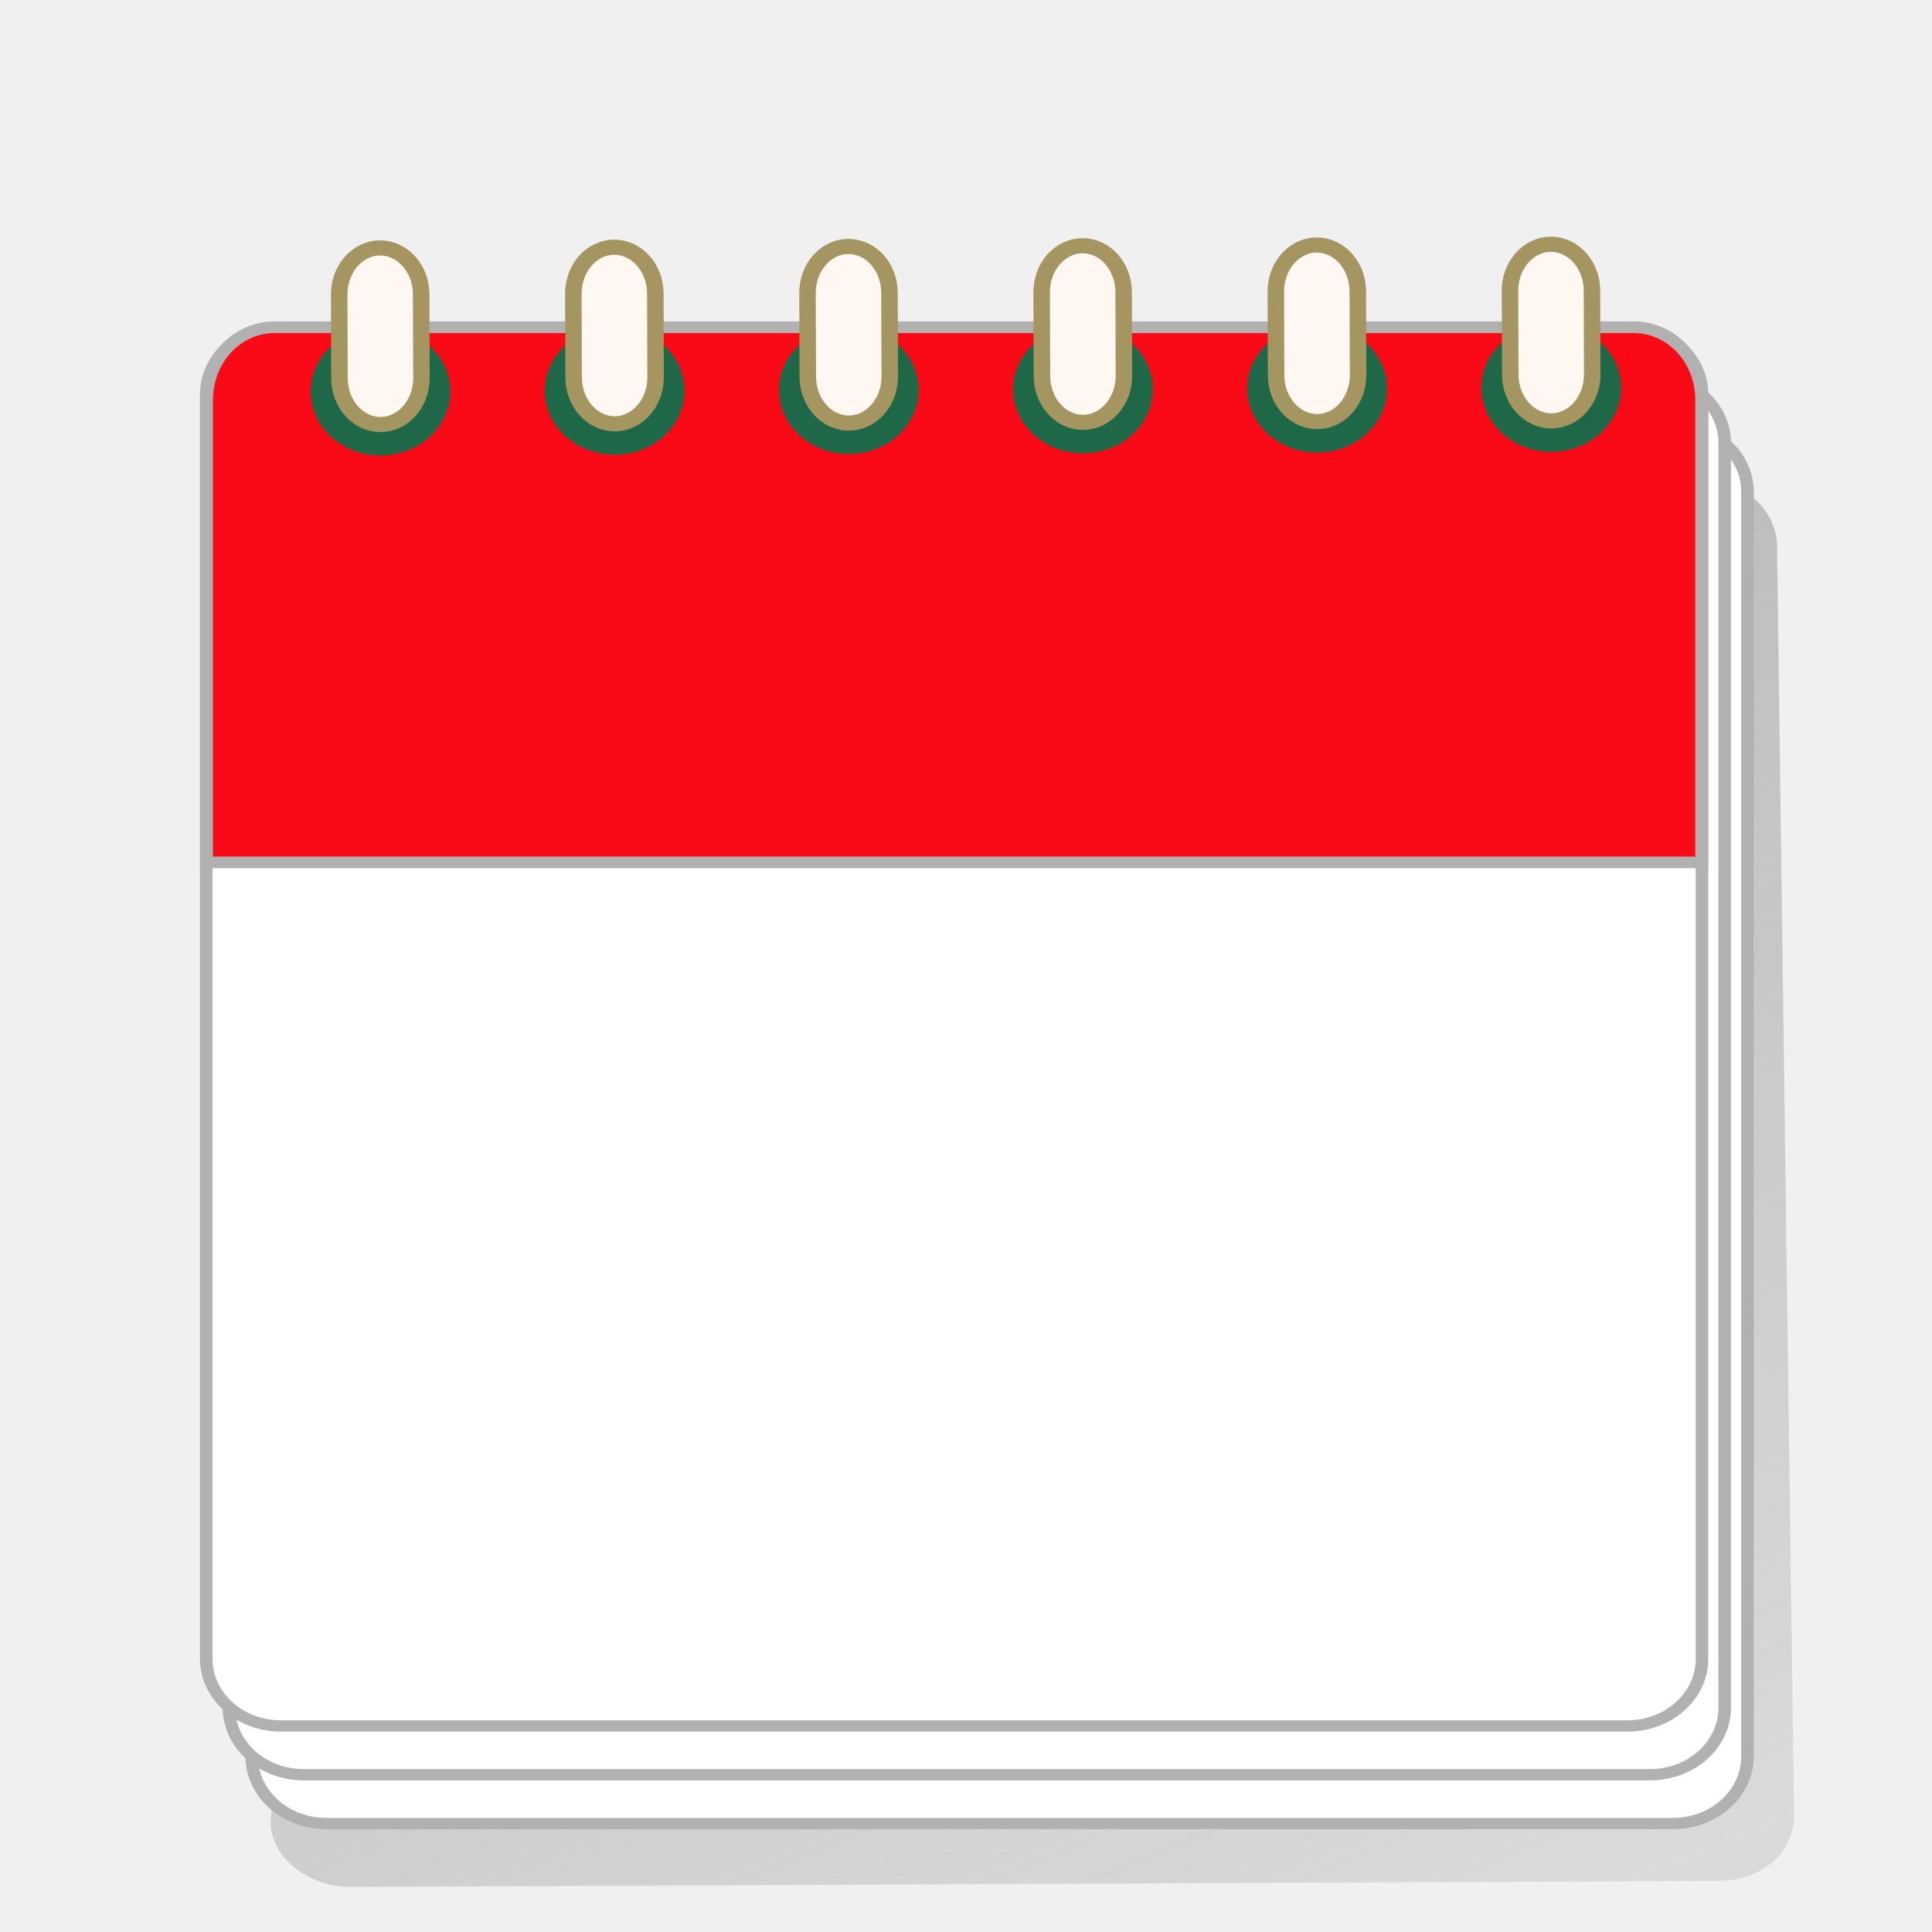
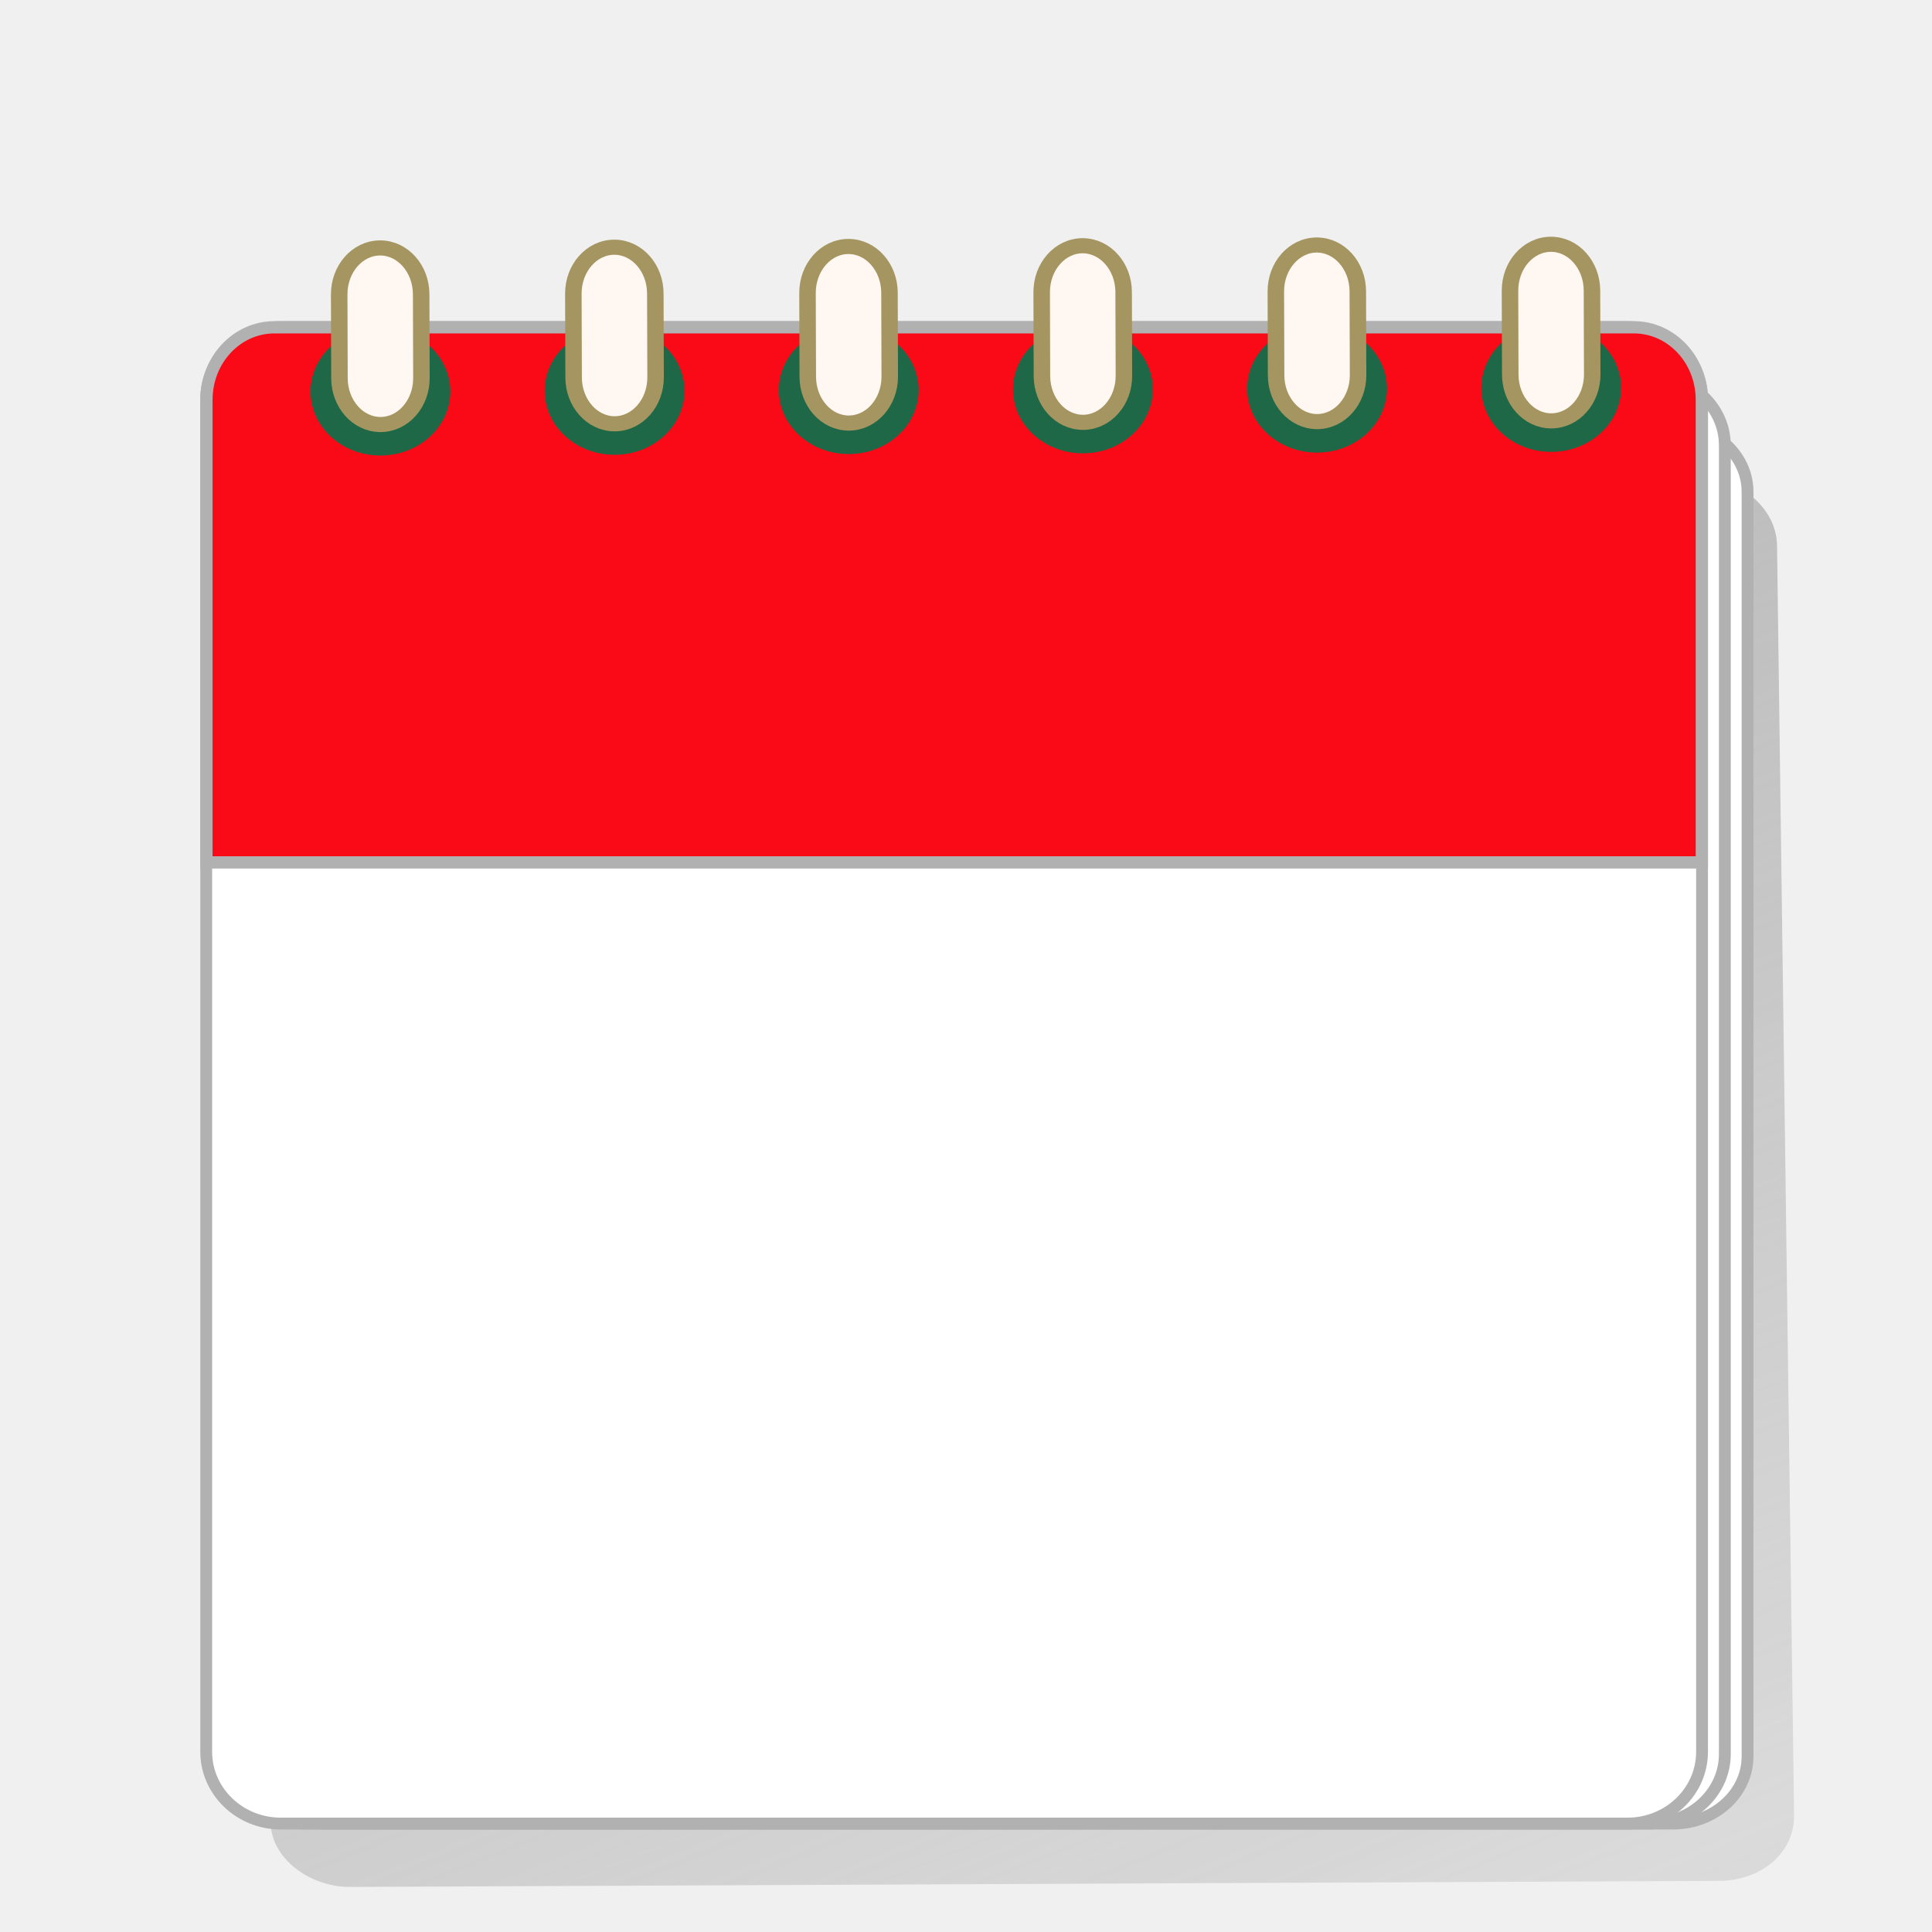
<svg xmlns="http://www.w3.org/2000/svg" xmlns:xlink="http://www.w3.org/1999/xlink" width="100" height="100" viewBox="0 0 26.458 26.458" version="1.1" id="svg2787" xml:space="preserve">
  <defs id="defs2784">
    <linearGradient id="linearGradient19725">
      <stop style="stop-color:#b1b1b1;stop-opacity:1;" offset="0" id="stop19721" />
      <stop style="stop-color:#b1b1b1;stop-opacity:0.294;" offset="1" id="stop19723" />
-     </linearGradient>
-     <radialGradient xlink:href="#linearGradient51705" id="radialGradient51707" cx="80.927" cy="23.284" fx="80.927" fy="23.284" r="2.399" gradientTransform="matrix(0.09121776,-0.8893756,1.027797,0.1054147,-76.82448,100.6239)" gradientUnits="userSpaceOnUse" />
-     <linearGradient id="linearGradient51705">
-       <stop style="stop-color:#e4e2ed;stop-opacity:1;" offset="0" id="stop51701" />
-       <stop style="stop-color:#242034;stop-opacity:1;" offset="1" id="stop51703" />
-     </linearGradient>
-     <radialGradient xlink:href="#linearGradient52127" id="radialGradient52129" cx="77.356" cy="-0.548" fx="77.356" fy="-0.548" r="8.034" gradientTransform="matrix(1.558933,0.9992701,-0.898013,1.400965,-78.08976,-66.44642)" gradientUnits="userSpaceOnUse" />
-     <linearGradient id="linearGradient52127">
-       <stop style="stop-color:#fffae2;stop-opacity:1;" offset="0" id="stop52123" />
-       <stop style="stop-color:#fff7ce;stop-opacity:1;" offset="0.115" id="stop52131" />
-       <stop style="stop-color:#ffde4f;stop-opacity:1;" offset="0.408" id="stop52133" />
-       <stop style="stop-color:#ffc221;stop-opacity:1;" offset="0.76" id="stop52135" />
-       <stop style="stop-color:#ffa605;stop-opacity:1;" offset="1" id="stop52125" />
    </linearGradient>
    <mask maskUnits="userSpaceOnUse" id="mask46833">
      <circle style="fill:#ffffff;fill-rule:evenodd;stroke-width:0.265" id="circle46835" cx="-9.15" cy="-12.401" r="7.95" />
    </mask>
    <linearGradient xlink:href="#linearGradient19725" id="linearGradient19727" x1="5.632" y1="-4.504" x2="19" y2="23.355" gradientUnits="userSpaceOnUse" gradientTransform="matrix(1.153577,0.0212975,0.03284314,0.9910908,-1.881083,3.23465)" />
  </defs>
  <g id="layer1">
-     <circle style="fill:#b2e7f8;fill-opacity:1;fill-rule:evenodd;stroke-width:0.224" id="path29876" cx="26.03" cy="41.631" r="11" />
    <path id="rect10449-0" style="mix-blend-mode:multiply;fill:url(#linearGradient19727);stroke:#b1b1b1;stroke-width:0;stroke-linecap:square;stroke-miterlimit:8;paint-order:fill markers stroke;stop-color:#000000" d="M 6.122,6.37 23.245,6.532 c 0.587,0.006 1.084,0.429 1.091,0.938 l 0.233,17.389 c 0.007,0.509 -0.442,0.897 -1.03,0.899 l -18.739,0.083 c -0.588,0.003 -1.131,-0.43 -1.091,-0.938 L 5.092,7.269 C 5.132,6.761 5.535,6.364 6.122,6.37 Z" />
    <g id="g62734" transform="matrix(1,0,0,1.032348,-53.17583,-135.4406)" style="stroke-width:0.984">
      <g id="g57676" transform="translate(-34.65,-10.18286)" style="stroke-width:0.984">
        <g id="g90331" style="stroke-width:0.984">
          <path id="path4915" style="fill:#a6dcdc;fill-opacity:1;fill-rule:evenodd;stroke-width:0.279" d="m 24.994,11.316 c 0,5.273 -2.5,8.238 -12.413,7.957 C 2.669,18.992 0.262,16.588 0.262,11.316 c 0,-5.273 2.162,-8.612 12.459,-8.612 10.298,0 12.272,3.339 12.272,8.612 z" />
          <path style="fill:#a6dcdc;fill-opacity:1;stroke:#000000;stroke-width:0;stroke-linecap:round;stroke-linejoin:miter;stroke-dasharray:none;stroke-opacity:1" d="M 3.733,14.868 0.339,20.984 6.804,18.546 Z" id="path56756" />
        </g>
      </g>
      <g id="g56946" transform="translate(-34.61654,-10.18286)" style="mix-blend-mode:multiply;stroke-width:0.984">
        <g id="g90327" style="stroke-width:0.984">
          <path id="path4915-7" style="mix-blend-mode:multiply;fill:#a9eaad;fill-opacity:1;fill-rule:evenodd;stroke-width:0.279" d="m 9.309,21.54 c 0,5.101 2.345,7.953 11.27,8.112 8.925,0.159 11.138,-3.011 11.138,-8.112 0,-5.101 -2.631,-7.832 -11.469,-7.649 -8.837,0.183 -10.939,2.548 -10.939,7.649 z" />
          <path style="fill:#a9eaad;fill-opacity:1;stroke:#000000;stroke-width:0;stroke-linecap:round;stroke-linejoin:miter;stroke-dasharray:none;stroke-opacity:1" d="m 28.123,26.078 3.032,5.544 -6.334,-2.336 z" id="path56756-6" />
        </g>
      </g>
    </g>
-     <g id="g29719" transform="translate(-176.3198,90.73997)">
-       <rect style="fill:url(#radialGradient51707);fill-opacity:1;fill-rule:evenodd;stroke-width:0.32" id="rect51147" width="4.29" height="3.73" x="-48.573" y="28.29" rx="2.086" ry="2.086" transform="scale(-1,1)" />
-       <path id="path49262" style="fill:url(#radialGradient52129);fill-opacity:1;fill-rule:evenodd;stroke-width:0.304" d="m 46.599,4.747 a 9,8.324 0 0 0 -9,8.324 9,8.324 0 0 0 2.577,5.822 h -0.008 c 2.172,2.07 2.346,3.644 2.556,4.453 0.174,0.668 0.453,1.278 1.351,1.252 0.504,-0.015 1.589,-0.017 2.253,-0.016 v 0.001 c 0,0 0.13,-8.54e-4 0.279,-0.001 0.149,2.43e-4 0.279,0.001 0.279,0.001 v -0.001 c 0.664,-3.66e-4 1.748,0.002 2.253,0.016 0.897,0.027 1.176,-0.583 1.35,-1.252 0.21,-0.809 0.384,-2.382 2.556,-4.453 h -0.02 A 9,8.324 0 0 0 55.599,13.071 9,8.324 0 0 0 46.599,4.747 Z" />
-       <g id="g51137" transform="matrix(0.8940411,0,0,0.8940411,-24.89019,10.42926)">
-         <path style="fill:none;stroke:#afafaf;stroke-width:2.137;stroke-linecap:round;stroke-linejoin:miter;stroke-dasharray:none;stroke-opacity:1" d="m 76.397,16.801 h 6.854" id="path49649" />
-         <path style="fill:none;stroke:#eeeeee;stroke-width:1;stroke-linecap:round;stroke-linejoin:miter;stroke-dasharray:none;stroke-opacity:1" d="m 76.322,16.405 h 7.003" id="path49649-1" />
+     <rect style="fill:#ffffff;fill-opacity:1;stroke:#b1b1b1;stroke-width:0.162;stroke-linecap:square;stroke-miterlimit:8;stroke-dasharray:none;stroke-opacity:1;paint-order:fill markers stroke;stop-color:#000000" id="rect10449" width="20.485" height="19.157" x="3.447" y="5.816" rx="1.021" ry="0.919" />
+     <rect style="fill:#ffffff;fill-opacity:1;stroke:#b1b1b1;stroke-width:0.162;stroke-linecap:square;stroke-miterlimit:8;stroke-dasharray:none;stroke-opacity:1;paint-order:fill markers stroke;stop-color:#000000" id="rect10449-7" width="20.485" height="19.826" x="3.136" y="-24.973" rx="1.021" ry="0.952" transform="scale(1,-1)" />
+     <rect style="fill:#ffffff;fill-opacity:1;stroke:#b1b1b1;stroke-width:0.162;stroke-linecap:square;stroke-miterlimit:8;stroke-dasharray:none;stroke-opacity:1;paint-order:fill markers stroke;stop-color:#000000" id="rect10449-7-0" width="20.485" height="20.494" x="2.824" y="-24.973" rx="1.021" ry="0.984" transform="scale(1,-1)" />
+     <path id="rect10449-7-0-1" style="fill:#fa0917;fill-opacity:1;stroke:#b1b1b1;stroke-width:0.168;stroke-linecap:square;stroke-miterlimit:8;stroke-dasharray:none;stroke-opacity:1;paint-order:fill markers stroke;stop-color:#000000" d="m 3.759,4.482 c -0.516,0 -0.932,0.444 -0.932,0.995 V 11.81 H 23.306 V 5.477 c 0,-0.551 -0.416,-0.995 -0.932,-0.995 z" />
+     <g id="g10343" transform="matrix(1.02418,0,0,1.018936,-0.00818651,0.3264245)">
+       <g id="g45070" transform="matrix(0.00175636,0.5593553,-0.6079074,0.00190881,30.3903,1.470333)" style="stroke-width:1.37">
+         <circle style="fill:#1f6847;fill-opacity:1;fill-rule:evenodd;stroke-width:0.45" id="path39952" cx="6.064" cy="15.875" r="1.538" />
+         <rect style="fill:#fff7f1;fill-opacity:1;fill-rule:evenodd;stroke:#a59561;stroke-width:0.363;stroke-dasharray:none;stroke-opacity:1" id="rect36147" width="4.243" height="1.803" x="2.614" y="14.973" rx="1.115" ry="0.929" />
      </g>
-       <g id="g51141" transform="matrix(0.8940411,0,0,0.8940411,-25.00737,10.40691)">
-         <path style="fill:none;stroke:#afafaf;stroke-width:2.137;stroke-linecap:round;stroke-linejoin:miter;stroke-dasharray:none;stroke-opacity:1" d="m 76.528,18.951 h 6.854" id="path49649-2" />
-         <path style="fill:none;stroke:#eeeeee;stroke-width:1;stroke-linecap:round;stroke-linejoin:miter;stroke-dasharray:none;stroke-opacity:1" d="M 76.454,18.556 H 83.457" id="path49649-1-5" />
+       <g id="g45070-3" transform="matrix(0.00175636,0.5593553,-0.6079074,0.00190881,27.25927,1.480164)" style="stroke-width:1.37">
+         <circle style="fill:#1f6847;fill-opacity:1;fill-rule:evenodd;stroke-width:0.45" id="path39952-3" cx="6.064" cy="15.875" r="1.538" />
+         <rect style="fill:#fff7f1;fill-opacity:1;fill-rule:evenodd;stroke:#a59561;stroke-width:0.363;stroke-dasharray:none;stroke-opacity:1" id="rect36147-1" width="4.243" height="1.803" x="2.614" y="14.973" rx="1.115" ry="0.929" />
      </g>
-       <g id="g51145" transform="matrix(-0.8940411,0,0,0.8940411,117.959,10.42926)">
-         <path style="fill:none;stroke:#afafaf;stroke-width:2.103;stroke-linecap:round;stroke-linejoin:miter;stroke-dasharray:none;stroke-opacity:1" d="m 76.896,21.051 h 6.118" id="path49649-2-4" />
-         <path style="fill:none;stroke:#eeeeee;stroke-width:1;stroke-linecap:round;stroke-linejoin:miter;stroke-dasharray:none;stroke-opacity:1" d="m 76.829,20.648 h 6.252" id="path49649-1-5-0" />
+       <g id="g45070-4" transform="matrix(0.00175636,0.5593553,-0.6079074,0.00190881,24.12825,1.489996)" style="stroke-width:1.37">
+         <circle style="fill:#1f6847;fill-opacity:1;fill-rule:evenodd;stroke-width:0.45" id="path39952-6" cx="6.064" cy="15.875" r="1.538" />
+         <rect style="fill:#fff7f1;fill-opacity:1;fill-rule:evenodd;stroke:#a59561;stroke-width:0.363;stroke-dasharray:none;stroke-opacity:1" id="rect36147-18" width="4.243" height="1.803" x="2.614" y="14.973" rx="1.115" ry="0.929" />
      </g>
-       <ellipse style="fill:#ffffff;fill-rule:evenodd;stroke-width:0.268" id="path90349" cx="43.844" cy="0.362" rx="2.084" ry="2.676" transform="matrix(0.9770919,0.2128176,-0.4314357,0.9021437,0,0)" />
-     </g>
-     <g id="g46699" transform="matrix(1.122171,0,0,1.01033,-1.379286,3.207378)">
-       <rect style="fill:#ffffff;fill-opacity:1;stroke:#b1b1b1;stroke-width:0.153;stroke-linecap:square;stroke-miterlimit:8;stroke-dasharray:none;stroke-opacity:1;paint-order:fill markers stroke;stop-color:#000000" id="rect10449" width="18.254" height="18.961" x="4.301" y="2.582" rx="0.91" ry="0.91" />
-       <rect style="fill:#ffffff;fill-opacity:1;stroke:#b1b1b1;stroke-width:0.153;stroke-linecap:square;stroke-miterlimit:8;stroke-dasharray:none;stroke-opacity:1;paint-order:fill markers stroke;stop-color:#000000" id="rect10449-7" width="18.254" height="18.961" x="4.023" y="-20.881" rx="0.91" ry="0.91" transform="scale(1,-1)" />
-       <rect style="fill:#ffffff;fill-opacity:1;stroke:#b1b1b1;stroke-width:0.153;stroke-linecap:square;stroke-miterlimit:8;stroke-dasharray:none;stroke-opacity:1;paint-order:fill markers stroke;stop-color:#000000" id="rect10449-7-0" width="18.254" height="18.961" x="3.746" y="-20.22" rx="0.91" ry="0.91" transform="scale(1,-1)" />
-       <path id="rect10449-7-0-1" style="fill:#fa0917;fill-opacity:1;stroke:#b1b1b1;stroke-width:0.158;stroke-linecap:square;stroke-miterlimit:8;stroke-dasharray:none;stroke-opacity:1;paint-order:fill markers stroke;stop-color:#000000" d="m 4.579,1.261 c -0.46,0 -0.83,0.439 -0.83,0.985 V 8.515 H 21.997 V 2.246 c 0,-0.546 -0.37,-0.985 -0.83,-0.985 z" />
-       <g id="g10343" transform="matrix(0.9126776,0,0,1.008518,1.221828,-2.851498)">
-         <g id="g45070" transform="matrix(0.00175636,0.5593553,-0.6079074,0.00190881,30.3903,1.470333)" style="stroke-width:1.37">
-           <circle style="fill:#1f6847;fill-opacity:1;fill-rule:evenodd;stroke-width:0.45" id="path39952" cx="6.064" cy="15.875" r="1.538" />
-           <rect style="fill:#fff7f1;fill-opacity:1;fill-rule:evenodd;stroke:#a59561;stroke-width:0.363;stroke-dasharray:none;stroke-opacity:1" id="rect36147" width="4.243" height="1.803" x="2.614" y="14.973" rx="1.115" ry="0.929" />
-         </g>
-         <g id="g45070-3" transform="matrix(0.00175636,0.5593553,-0.6079074,0.00190881,27.25927,1.480164)" style="stroke-width:1.37">
-           <circle style="fill:#1f6847;fill-opacity:1;fill-rule:evenodd;stroke-width:0.45" id="path39952-3" cx="6.064" cy="15.875" r="1.538" />
-           <rect style="fill:#fff7f1;fill-opacity:1;fill-rule:evenodd;stroke:#a59561;stroke-width:0.363;stroke-dasharray:none;stroke-opacity:1" id="rect36147-1" width="4.243" height="1.803" x="2.614" y="14.973" rx="1.115" ry="0.929" />
-         </g>
-         <g id="g45070-4" transform="matrix(0.00175636,0.5593553,-0.6079074,0.00190881,24.12825,1.489996)" style="stroke-width:1.37">
-           <circle style="fill:#1f6847;fill-opacity:1;fill-rule:evenodd;stroke-width:0.45" id="path39952-6" cx="6.064" cy="15.875" r="1.538" />
-           <rect style="fill:#fff7f1;fill-opacity:1;fill-rule:evenodd;stroke:#a59561;stroke-width:0.363;stroke-dasharray:none;stroke-opacity:1" id="rect36147-18" width="4.243" height="1.803" x="2.614" y="14.973" rx="1.115" ry="0.929" />
-         </g>
-         <g id="g45070-0" transform="matrix(0.00175636,0.5593553,-0.6079074,0.00190881,20.99722,1.499827)" style="stroke-width:1.37">
-           <circle style="fill:#1f6847;fill-opacity:1;fill-rule:evenodd;stroke-width:0.45" id="path39952-32" cx="6.064" cy="15.875" r="1.538" />
-           <rect style="fill:#fff7f1;fill-opacity:1;fill-rule:evenodd;stroke:#a59561;stroke-width:0.363;stroke-dasharray:none;stroke-opacity:1" id="rect36147-6" width="4.243" height="1.803" x="2.614" y="14.973" rx="1.115" ry="0.929" />
-         </g>
-         <g id="g45070-8" transform="matrix(0.00175636,0.5593553,-0.6079074,0.00190881,17.8662,1.509659)" style="stroke-width:1.37">
-           <circle style="fill:#1f6847;fill-opacity:1;fill-rule:evenodd;stroke-width:0.45" id="path39952-65" cx="6.064" cy="15.875" r="1.538" />
-           <rect style="fill:#fff7f1;fill-opacity:1;fill-rule:evenodd;stroke:#a59561;stroke-width:0.363;stroke-dasharray:none;stroke-opacity:1" id="rect36147-8" width="4.243" height="1.803" x="2.614" y="14.973" rx="1.115" ry="0.929" />
-         </g>
-         <g id="g45070-2" transform="matrix(0.00175636,0.5593553,-0.6079074,0.00190881,14.73517,1.519489)" style="stroke-width:1.37">
-           <circle style="fill:#1f6847;fill-opacity:1;fill-rule:evenodd;stroke-width:0.45" id="path39952-8" cx="6.064" cy="15.875" r="1.538" />
-           <rect style="fill:#fff7f1;fill-opacity:1;fill-rule:evenodd;stroke:#a59561;stroke-width:0.363;stroke-dasharray:none;stroke-opacity:1" id="rect36147-9" width="4.243" height="1.803" x="2.614" y="14.973" rx="1.115" ry="0.929" />
-         </g>
+       <g id="g45070-0" transform="matrix(0.00175636,0.5593553,-0.6079074,0.00190881,20.99722,1.499827)" style="stroke-width:1.37">
+         <circle style="fill:#1f6847;fill-opacity:1;fill-rule:evenodd;stroke-width:0.45" id="path39952-32" cx="6.064" cy="15.875" r="1.538" />
+         <rect style="fill:#fff7f1;fill-opacity:1;fill-rule:evenodd;stroke:#a59561;stroke-width:0.363;stroke-dasharray:none;stroke-opacity:1" id="rect36147-6" width="4.243" height="1.803" x="2.614" y="14.973" rx="1.115" ry="0.929" />
+       </g>
+       <g id="g45070-8" transform="matrix(0.00175636,0.5593553,-0.6079074,0.00190881,17.8662,1.509659)" style="stroke-width:1.37">
+         <circle style="fill:#1f6847;fill-opacity:1;fill-rule:evenodd;stroke-width:0.45" id="path39952-65" cx="6.064" cy="15.875" r="1.538" />
+         <rect style="fill:#fff7f1;fill-opacity:1;fill-rule:evenodd;stroke:#a59561;stroke-width:0.363;stroke-dasharray:none;stroke-opacity:1" id="rect36147-8" width="4.243" height="1.803" x="2.614" y="14.973" rx="1.115" ry="0.929" />
+       </g>
+       <g id="g45070-2" transform="matrix(0.00175636,0.5593553,-0.6079074,0.00190881,14.73517,1.519489)" style="stroke-width:1.37">
+         <circle style="fill:#1f6847;fill-opacity:1;fill-rule:evenodd;stroke-width:0.45" id="path39952-8" cx="6.064" cy="15.875" r="1.538" />
+         <rect style="fill:#fff7f1;fill-opacity:1;fill-rule:evenodd;stroke:#a59561;stroke-width:0.363;stroke-dasharray:none;stroke-opacity:1" id="rect36147-9" width="4.243" height="1.803" x="2.614" y="14.973" rx="1.115" ry="0.929" />
      </g>
    </g>
+     <text xml:space="preserve" style="font-weight:bold;font-size:6.35px;line-height:1.3;font-family:Consolas;-inkscape-font-specification:'Consolas Bold';text-align:center;text-anchor:middle;fill:#fe005b;fill-opacity:0.593;stroke:#7c7777;stroke-width:0;stroke-linejoin:round;stroke-miterlimit:8;paint-order:fill markers stroke;stop-color:#000000" x="12.912" y="32.292" id="text97103">
+       <tspan id="tspan97101" style="stroke-width:0" x="12.912" y="32.292">Home</tspan>
+     </text>
  </g>
</svg>
